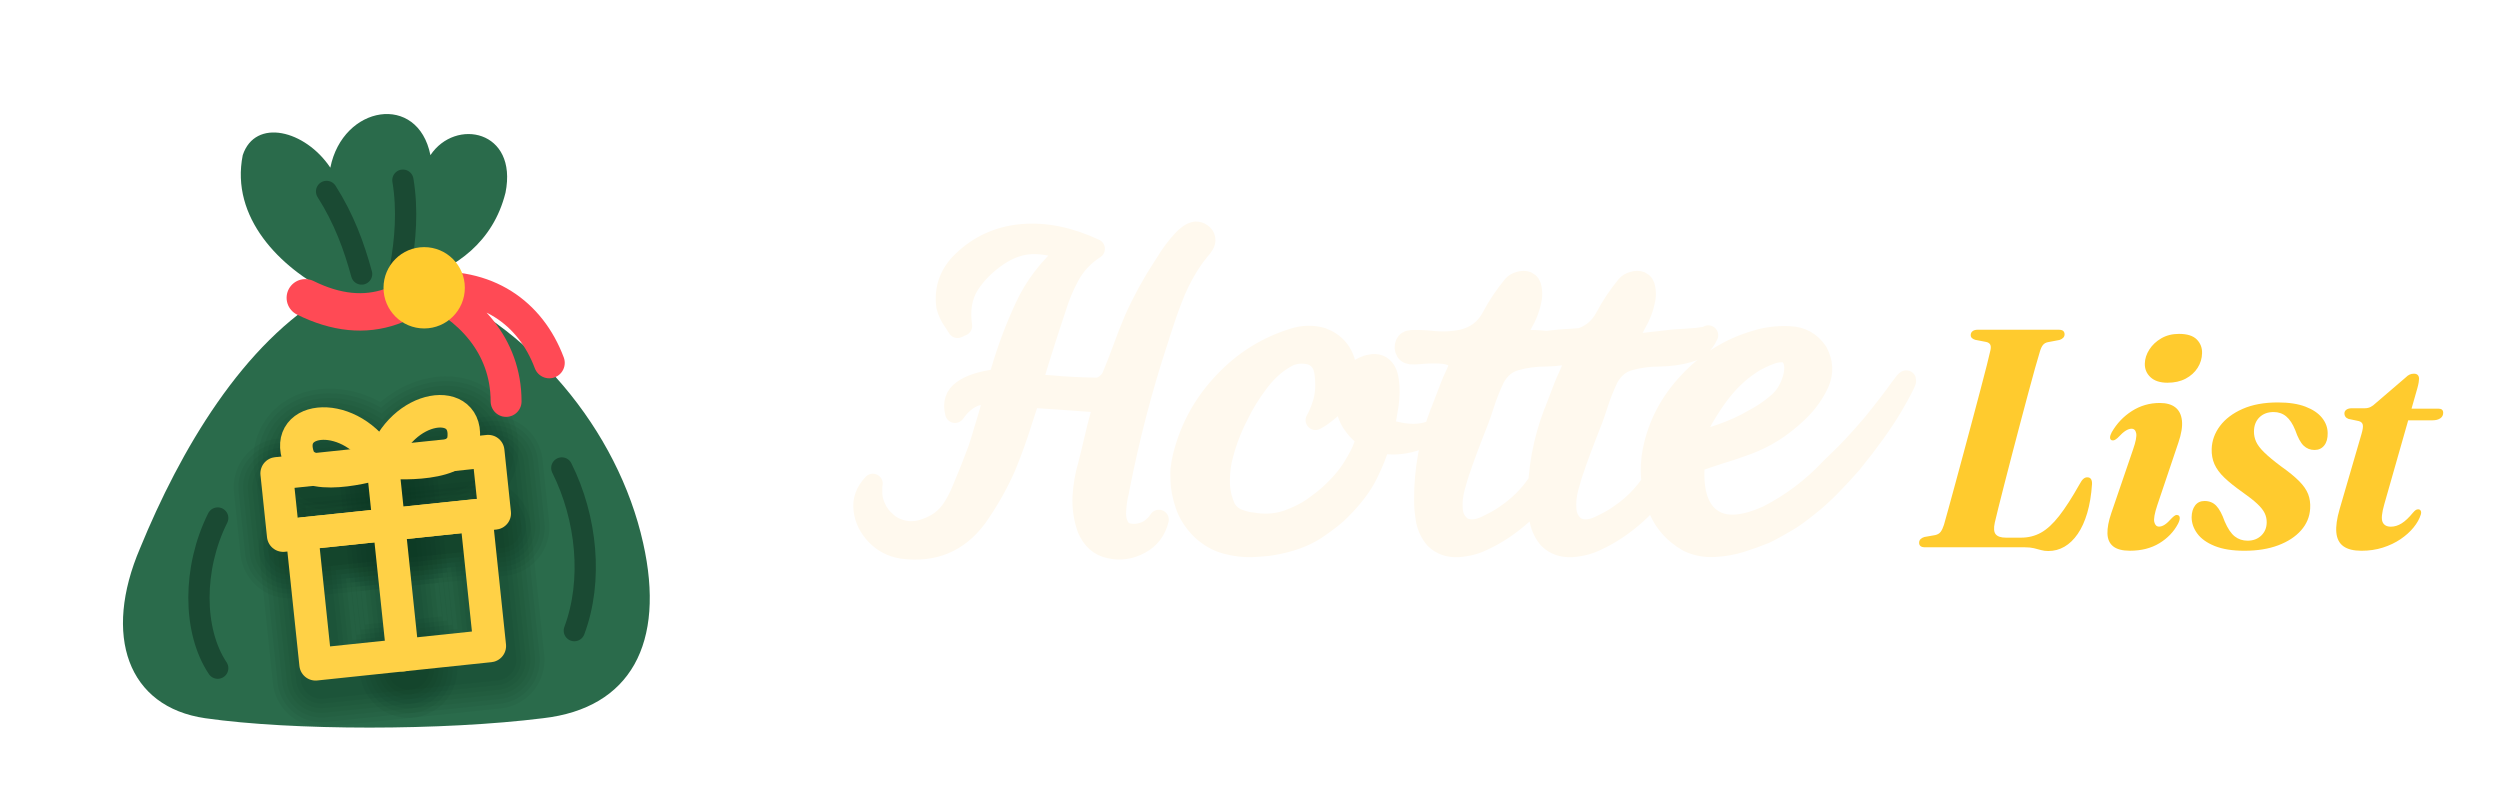
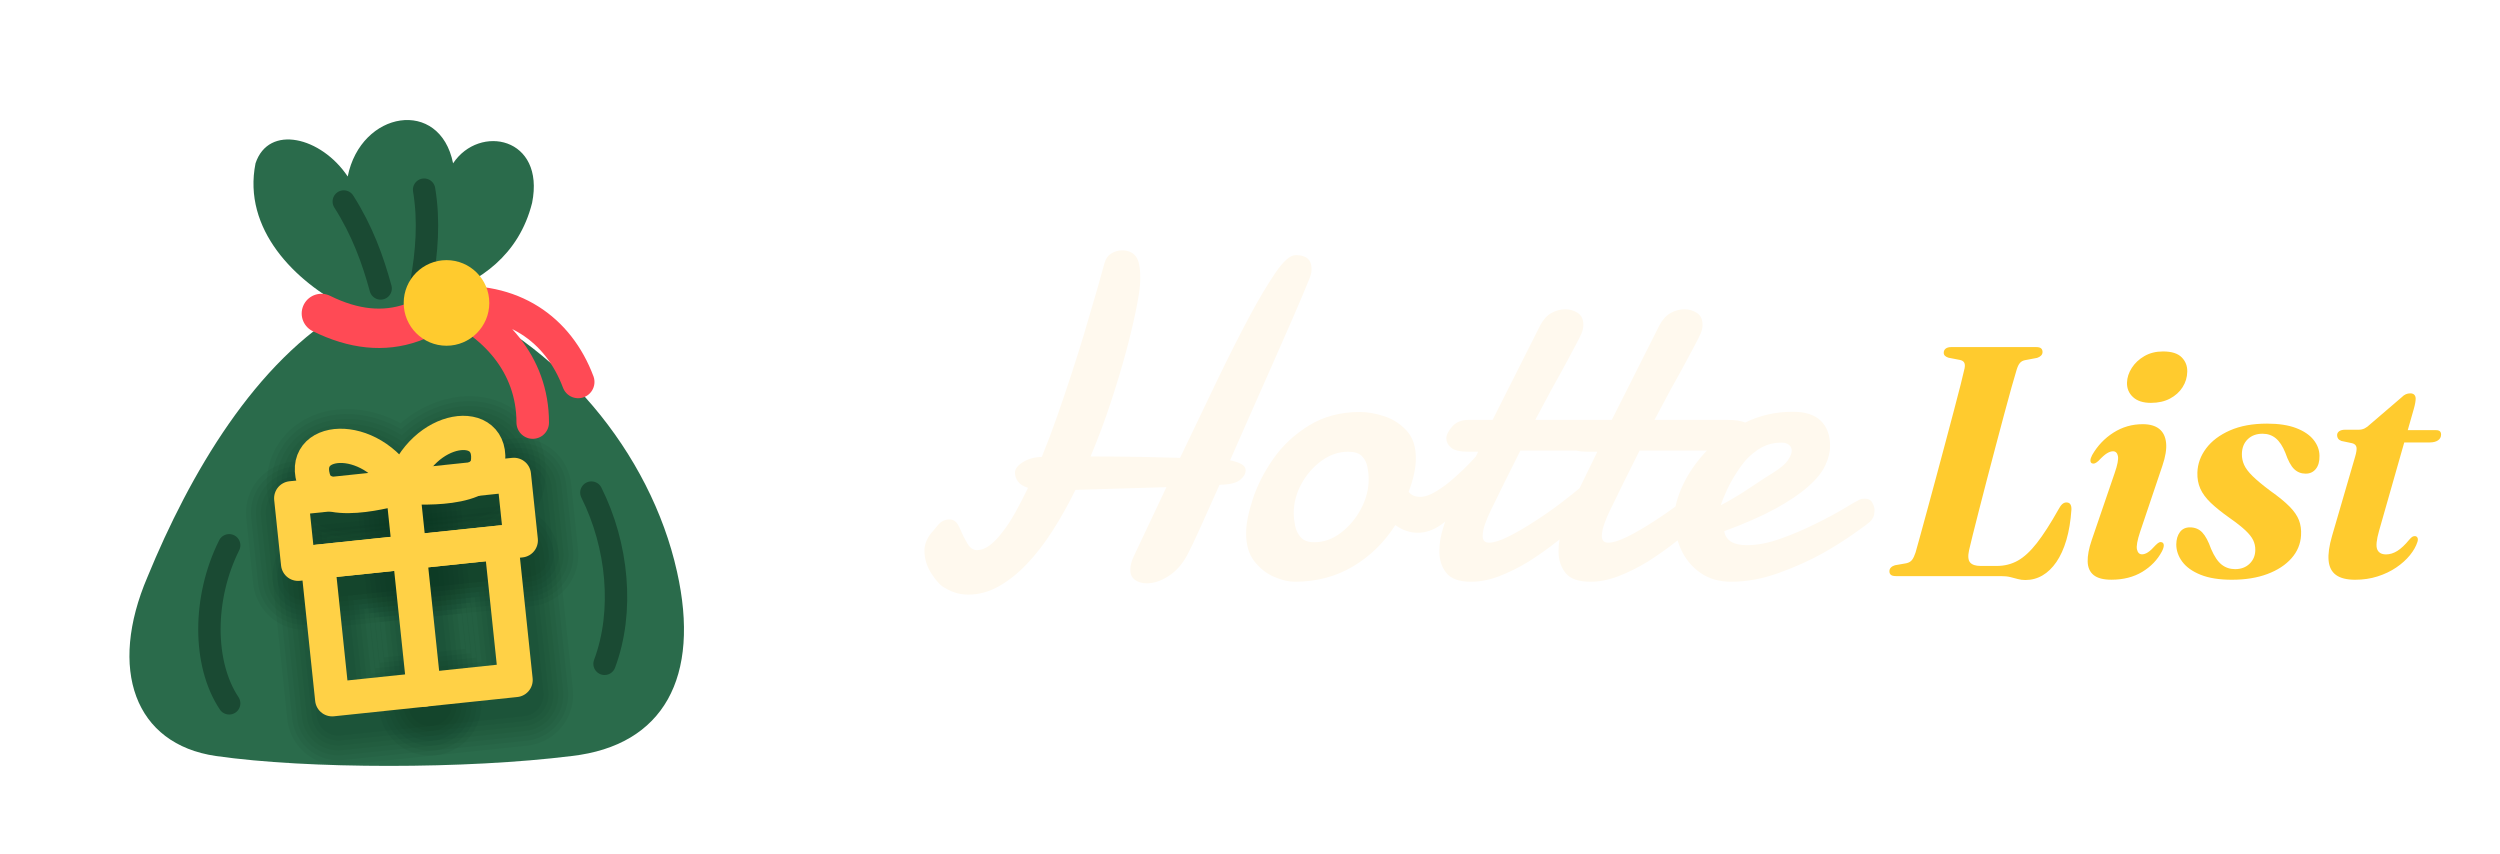
- <svg xmlns="http://www.w3.org/2000/svg" viewBox="0 0 740 240" width="740" height="240">
+ <svg xmlns="http://www.w3.org/2000/svg" viewBox="0 0 703 240" width="703" height="240">
  <g transform="translate(20.00 20.00) scale(3.7037) translate(-6 -6)">
    <path d="M27 24C23 22 19 18 20 13c1-3 5-2 7 1 1-5 7-6 8-1 2-3 7-2 6 3-1 4-4 6-7 7C43 26.5 50 35 52 44c1.8 8-1 13.2-8 14-8 1-20 1-27 0-6.2-.9-8.2-6.6-5.2-13.6 3.2-7.8 8.2-16.4 15.2-20.4z" fill="#2A6B4B" />
    <path d="M18 42c-2 4-2 9 0 12M45.5 38c2 4 2.5 9 1 13M29.5 22.5c-.6-2.2-1.4-4.4-2.8-6.6M32.6 22c.4-2.2.6-4.6.2-7" fill="none" stroke="#1A4A33" stroke-width="1.7" stroke-linecap="round" />
    <g transform="translate(-1 0.5) rotate(-6 33 45)">
      <g transform="translate(0.35 1.15)" fill="none" stroke="#0B2A1B" stroke-linecap="round" stroke-linejoin="round">
        <g stroke-opacity="0.055" stroke-width="3.3">
          <path d="M24.5 37h17v5h-17z" />
          <path d="M26 42h14v10.5H26z" />
          <path d="M33 37v15.5" />
          <path d="M33 37c-2-4.6-7.6-4.6-6.6-1 .8 2.2 6.6 1 6.6 1zm0 0c2-4.6 7.6-4.6 6.6-1-.8 2.2-6.6 1-6.6 1z" />
        </g>
        <g stroke-opacity="0.055" stroke-width="4.05">
          <path d="M24.5 37h17v5h-17z" />
          <path d="M26 42h14v10.5H26z" />
          <path d="M33 37v15.5" />
          <path d="M33 37c-2-4.6-7.6-4.6-6.6-1 .8 2.2 6.6 1 6.6 1zm0 0c2-4.6 7.6-4.6 6.6-1-.8 2.2-6.6 1-6.6 1z" />
        </g>
        <g stroke-opacity="0.055" stroke-width="4.8">
          <path d="M24.5 37h17v5h-17z" />
          <path d="M26 42h14v10.5H26z" />
          <path d="M33 37v15.5" />
          <path d="M33 37c-2-4.6-7.6-4.6-6.6-1 .8 2.2 6.6 1 6.6 1zm0 0c2-4.6 7.6-4.6 6.6-1-.8 2.2-6.6 1-6.6 1z" />
        </g>
        <g stroke-opacity="0.055" stroke-width="5.55">
          <path d="M24.5 37h17v5h-17z" />
          <path d="M26 42h14v10.5H26z" />
          <path d="M33 37v15.5" />
          <path d="M33 37c-2-4.6-7.6-4.6-6.6-1 .8 2.2 6.6 1 6.6 1zm0 0c2-4.6 7.6-4.6 6.6-1-.8 2.2-6.6 1-6.6 1z" />
        </g>
        <g stroke-opacity="0.055" stroke-width="6.3">
          <path d="M24.5 37h17v5h-17z" />
          <path d="M26 42h14v10.5H26z" />
          <path d="M33 37v15.5" />
          <path d="M33 37c-2-4.6-7.6-4.6-6.6-1 .8 2.2 6.6 1 6.6 1zm0 0c2-4.6 7.6-4.6 6.6-1-.8 2.2-6.6 1-6.6 1z" />
        </g>
        <g stroke-opacity="0.055" stroke-width="7.05">
          <path d="M24.5 37h17v5h-17z" />
          <path d="M26 42h14v10.5H26z" />
          <path d="M33 37v15.5" />
          <path d="M33 37c-2-4.6-7.6-4.6-6.6-1 .8 2.2 6.6 1 6.6 1zm0 0c2-4.6 7.6-4.6 6.6-1-.8 2.2-6.6 1-6.6 1z" />
        </g>
        <g stroke-opacity="0.055" stroke-width="7.8">
          <path d="M24.5 37h17v5h-17z" />
          <path d="M26 42h14v10.5H26z" />
          <path d="M33 37v15.5" />
          <path d="M33 37c-2-4.6-7.6-4.6-6.6-1 .8 2.2 6.6 1 6.6 1zm0 0c2-4.6 7.6-4.6 6.6-1-.8 2.2-6.6 1-6.6 1z" />
        </g>
      </g>
      <g fill="none" stroke="#FFD146" stroke-width="2.6" stroke-linecap="round" stroke-linejoin="round">
        <path d="M24.5 37h17v5h-17z" />
        <path d="M26 42h14v10.5H26z" />
        <path d="M33 37v15.5" />
        <path d="M33 37c-2-4.6-7.6-4.6-6.6-1 .8 2.2 6.6 1 6.6 1zm0 0c2-4.6 7.6-4.6 6.6-1-.8 2.2-6.6 1-6.6 1z" />
      </g>
    </g>
    <path d="M25 24.4C27.457 25.617 29.749 25.848 31.878 25.094 32.781 24.773 33.656 24.276 34.5 23.6" fill="none" stroke="#FF4A55" stroke-width="2.99" stroke-linecap="round" />
    <path d="M34.5 23.6C38 25.1 41.047 28.181 41.047 32.681M34.5 23.6C39.5 23.1 43 25.6 44.5 29.6" fill="none" stroke="#FF4A55" stroke-width="2.47" stroke-linecap="round" />
    <circle cx="34.5" cy="23.6" r="3.25" fill="#FFCB2E" />
  </g>
-   <path d="M258.364 143.147C256.143 145.496 255.19 148.099 255.571 150.892C255.889 153.748 257.158 156.224 259.253 158.445C261.348 160.604 263.887 161.937 266.934 162.444C276.265 163.714 283.691 160.667 289.214 153.24C292.578 148.479 295.435 143.465 297.783 138.133C299.688 133.562 301.338 128.802 302.861 123.978C303.496 121.946 304.194 119.852 304.956 117.757C310.986 118.138 317.08 118.582 323.174 119.026C324.126 119.09 324.824 119.534 325.332 120.232C325.84 120.931 325.967 121.756 325.713 122.645C325.015 125.184 324.316 127.913 323.682 130.77C323.11 133.245 322.539 135.594 321.968 137.752C321.079 140.799 320.571 143.909 320.381 147.083C320.254 150.32 320.698 153.431 321.777 156.478C323.174 159.778 325.396 161.746 328.506 162.381C331.616 163.079 334.6 162.635 337.52 161.048C340.376 159.524 342.217 157.112 343.042 153.812C342.915 154.002 342.661 154.383 342.217 154.954C341.709 155.462 341.138 156.033 340.312 156.604C339.487 157.176 338.472 157.557 337.329 157.811C336.377 158.001 335.361 158.064 334.346 157.874C333.33 157.747 332.441 157.303 331.743 156.541C330.728 155.145 330.283 153.367 330.41 151.336C330.537 149.241 330.791 147.337 331.235 145.623C331.299 145.242 331.362 144.925 331.426 144.607C334.346 129.69 338.154 114.964 342.915 100.555C343.105 100.047 343.232 99.539 343.359 99.095C344.502 95.604 345.645 92.112 346.978 88.685C348.247 85.257 349.834 82.02 351.738 78.909C352.69 77.386 353.643 75.989 354.785 74.593C354.912 74.402 355.103 74.212 355.229 74.021C355.674 73.577 356.118 73.006 356.436 72.435C356.753 71.927 356.943 71.292 356.816 70.657C356.689 69.959 356.309 69.451 355.737 69.07C355.166 68.626 354.531 68.499 353.896 68.499C353.135 68.626 352.373 68.943 351.738 69.451C351.04 69.959 350.469 70.467 349.961 71.038C348.12 73.069 346.47 75.228 345.073 77.576C344.819 78.021 344.565 78.401 344.248 78.846C341.011 83.797 338.154 89.002 335.742 94.397C334.473 97.381 333.267 100.428 332.188 103.475C331.235 106.141 330.156 108.807 329.077 111.409C328.76 112.171 328.125 112.933 327.3 113.631C326.411 114.266 325.586 114.646 324.824 114.71C320.317 114.646 315.747 114.456 310.986 114.012C309.209 113.885 307.368 113.758 305.464 113.631C306.289 111.155 307.051 108.68 307.749 106.331C309.336 101.253 310.923 96.302 312.51 91.604C313.589 88.05 314.922 84.749 316.636 81.639C318.35 78.465 320.825 75.799 324.126 73.641C316.509 70.086 309.272 68.626 302.354 69.261C295.498 69.896 289.595 72.625 284.771 77.322C280.898 81.067 279.375 85.574 280.073 90.716C280.454 92.239 281.152 93.763 282.168 95.159C282.612 95.794 283.057 96.492 283.438 97.127C283.755 97.0 284.072 96.873 284.326 96.683C284.517 96.619 284.644 96.556 284.834 96.492C284.136 91.731 284.834 87.732 286.865 84.432C288.96 81.131 291.816 78.274 295.435 75.799C298.672 73.641 301.973 72.435 305.337 72.308C308.765 72.181 312.256 72.879 315.874 74.402C310.352 79.227 306.162 84.686 303.369 90.779C300.513 96.873 298.164 103.157 296.26 109.632C296.006 110.457 295.752 111.282 295.498 112.107C290.801 112.679 287.246 113.758 284.961 115.408C282.676 116.995 281.914 119.28 282.676 122.264C284.072 120.296 285.659 118.772 287.5 117.82C289.277 116.805 291.436 116.678 293.975 117.312C294.038 117.439 293.848 118.201 293.467 119.598C293.086 121.058 292.578 122.708 292.007 124.676C291.436 126.58 290.864 128.357 290.42 129.944C289.912 131.531 289.595 132.483 289.468 132.928C287.944 137.054 286.357 141.053 284.644 145.052C283.945 146.829 283.057 148.479 282.041 150.13C281.089 151.717 279.756 153.113 278.232 154.256C276.519 155.462 274.614 156.287 272.52 156.858C270.425 157.366 268.394 157.303 266.362 156.668C264.966 156.224 263.76 155.589 262.808 154.764C261.855 153.938 261.094 153.177 260.586 152.479C260.078 151.717 259.761 151.272 259.697 151.082C258.745 149.305 258.301 147.654 258.237 146.194C258.174 144.734 258.237 143.719 258.364 143.147ZM398.013 114.773C398.203 114.139 398.394 113.313 398.584 112.171C398.774 111.092 398.774 109.822 398.521 108.362C397.695 104.236 395.283 101.38 391.411 99.92C388.555 99.095 385.698 99.158 382.778 100.11C374.971 102.522 368.115 106.775 362.339 112.869C356.499 118.963 352.563 125.945 350.405 133.816C349.961 135.34 349.644 136.927 349.453 138.514C349.326 139.021 349.326 140.291 349.39 142.386C349.453 144.417 349.897 146.766 350.786 149.432C351.675 152.098 353.262 154.573 355.547 156.858C357.832 158.953 360.244 160.35 362.91 161.048C365.513 161.746 368.052 162.063 370.4 162.0C372.812 161.873 374.78 161.746 376.304 161.492C381.763 160.604 386.143 159.017 389.634 156.731C393.062 154.383 395.537 152.479 396.997 150.892C400.552 147.337 403.218 143.846 404.932 140.354C406.646 136.863 407.852 133.816 408.55 131.214C414.897 132.547 421.689 130.516 428.862 125.12C427.91 125.818 425.942 126.644 423.022 127.659C420.103 128.611 416.738 128.611 412.93 127.659C412.803 127.659 412.485 127.532 411.914 127.342C411.343 127.088 410.645 126.834 409.819 126.39C410.327 124.485 410.708 122.264 411.089 119.725C411.406 117.249 411.47 114.9 411.152 112.742C410.898 110.584 410.137 109.061 408.804 108.235C408.042 107.791 407.217 107.664 406.392 107.728C405.503 107.854 404.741 107.981 404.106 108.299C403.472 108.553 403.027 108.743 402.837 108.87C401.567 109.568 400.615 110.457 399.98 111.536C399.282 112.615 398.838 113.758 398.584 114.837C398.33 115.979 398.203 116.932 398.14 117.757C398.14 118.519 398.14 119.026 398.14 119.153C398.33 121.438 399.028 123.47 400.107 125.184C401.25 126.897 402.456 128.23 403.789 129.119C403.979 129.246 404.233 129.437 404.424 129.563C404.106 130.579 403.726 131.595 403.345 132.61C402.964 133.753 402.012 135.594 400.425 138.196C398.838 140.799 396.489 143.592 393.315 146.448C392.3 147.4 390.713 148.606 388.618 150.13C386.523 151.59 383.984 152.859 381.128 153.875C378.208 154.891 375.098 155.208 371.67 154.764C371.479 154.7 371.289 154.7 371.035 154.637C369.829 154.573 368.369 154.256 366.782 153.685C365.132 153.113 363.799 152.034 362.847 150.384C361.831 148.162 361.26 145.877 361.133 143.465C361.069 140.989 361.26 138.641 361.704 136.355C362.783 131.658 364.434 127.151 366.655 122.898C368.242 119.534 370.337 116.233 372.876 112.869C375.479 109.505 378.398 107.029 381.763 105.379C382.017 105.252 382.588 105.062 383.54 104.871C384.492 104.681 385.571 104.681 386.714 104.808C387.92 104.935 388.999 105.379 390.015 106.204C390.84 107.029 391.411 107.918 391.665 108.934C391.982 109.949 392.109 111.028 392.173 112.107C392.363 114.71 392.173 117.059 391.538 119.153C390.903 121.248 390.205 122.962 389.38 124.358C390.332 123.914 391.729 122.962 393.569 121.438C395.41 119.852 396.87 117.63 398.013 114.773ZM403.472 119.407C403.408 118.519 403.535 117.63 403.789 116.805C404.043 116.043 404.36 115.345 404.741 114.9C405.059 114.393 405.376 114.139 405.63 114.202C406.011 114.329 406.265 115.281 406.328 117.059C406.392 118.836 406.265 121.058 405.82 123.724C404.487 122.518 403.726 121.121 403.472 119.407ZM437.812 124.295C438.32 122.898 438.828 121.502 439.272 120.042C440.161 117.249 441.24 114.52 442.51 111.854C444.033 109.124 446.128 107.41 448.857 106.712C451.587 105.95 454.507 105.569 457.617 105.569C460.728 105.506 463.584 105.125 466.187 104.363C468.853 103.665 470.757 101.951 472.026 99.222C471.899 99.412 471.328 99.603 470.312 99.729C469.233 99.92 468.091 100.047 466.694 100.11C465.361 100.237 464.092 100.301 462.949 100.364C461.807 100.428 461.045 100.491 460.664 100.555C457.363 100.936 454.062 101.316 450.825 101.697C450.127 101.761 449.556 101.507 449.175 100.999C448.794 100.491 448.73 99.856 448.984 99.222C449.492 98.143 450.0 97.127 450.571 96.048C452.031 93.572 453.047 90.97 453.491 88.177C453.618 87.352 453.618 86.399 453.428 85.384C453.301 84.368 452.856 83.67 452.031 83.289C451.396 83.035 450.635 83.035 449.746 83.289C448.857 83.543 448.223 83.924 447.778 84.432C445.366 87.352 443.271 90.462 441.494 93.826C439.653 97.317 436.797 99.476 432.925 100.428C429.878 101.062 426.704 101.189 423.467 100.809C421.499 100.618 419.531 100.555 417.627 100.618C417.5 100.618 417.31 100.682 417.056 100.745C416.802 100.809 416.548 100.999 416.294 101.189C415.723 101.951 415.596 102.713 415.85 103.538C416.104 104.363 416.675 104.808 417.627 104.935C418.198 104.998 419.023 104.935 420.166 104.871C421.943 104.681 423.848 104.617 425.879 104.681C427.91 104.744 429.497 105.125 430.703 105.887C431.846 106.585 432.036 107.918 431.211 109.822C430.259 111.854 429.37 113.885 428.608 115.979C427.783 118.074 427.148 119.725 426.704 120.931C426.514 121.438 426.387 121.819 426.26 122.01C423.022 130.452 421.436 139.148 421.499 148.162C421.499 150.13 421.689 152.098 422.07 154.192C422.515 156.287 423.403 158.064 424.736 159.588C426.577 161.365 428.862 162.127 431.592 162.0C434.321 161.81 436.733 161.175 438.828 160.159C443.018 158.255 447.017 155.589 450.825 152.161C454.634 148.797 457.363 144.861 459.141 140.545C459.775 138.895 459.966 137.244 459.775 135.657C459.775 135.594 459.712 135.657 459.585 135.784C459.458 135.911 459.331 136.038 459.141 136.229C459.014 136.355 458.887 136.546 458.696 136.673C458.569 136.8 458.506 136.927 458.506 136.99C458.188 137.435 457.871 138.006 457.617 138.514C457.427 138.958 457.236 139.275 457.046 139.656C454.316 144.798 450.508 149.051 445.684 152.288C444.16 153.431 442.129 154.51 439.59 155.716C437.051 156.858 434.829 156.985 432.861 155.97C431.211 154.764 430.259 153.113 430.068 150.955C429.878 148.797 430.068 146.639 430.703 144.29C431.338 142.005 431.909 139.974 432.607 138.196C432.734 137.815 432.861 137.498 432.925 137.181C433.94 134.324 435.02 131.468 436.099 128.675C436.67 127.215 437.241 125.755 437.812 124.295ZM471.455 124.295C471.963 122.898 472.471 121.502 472.915 120.042C473.804 117.249 474.883 114.52 476.152 111.854C477.676 109.124 479.771 107.41 482.5 106.712C485.229 105.95 488.149 105.569 491.26 105.569C494.37 105.506 497.227 105.125 499.829 104.363C502.495 103.665 504.399 101.951 505.669 99.222C505.542 99.412 504.971 99.603 503.955 99.729C502.876 99.92 501.733 100.047 500.337 100.11C499.004 100.237 497.734 100.301 496.592 100.364C495.449 100.428 494.688 100.491 494.307 100.555C491.006 100.936 487.705 101.316 484.468 101.697C483.77 101.761 483.198 101.507 482.817 100.999C482.437 100.491 482.373 99.856 482.627 99.222C483.135 98.143 483.643 97.127 484.214 96.048C485.674 93.572 486.689 90.97 487.134 88.177C487.261 87.352 487.261 86.399 487.07 85.384C486.943 84.368 486.499 83.67 485.674 83.289C485.039 83.035 484.277 83.035 483.389 83.289C482.5 83.543 481.865 83.924 481.421 84.432C479.009 87.352 476.914 90.462 475.137 93.826C473.296 97.317 470.439 99.476 466.567 100.428C463.521 101.062 460.347 101.189 457.109 100.809C455.142 100.618 453.174 100.555 451.27 100.618C451.143 100.618 450.952 100.682 450.698 100.745C450.444 100.809 450.19 100.999 449.937 101.189C449.365 101.951 449.238 102.713 449.492 103.538C449.746 104.363 450.317 104.808 451.27 104.935C451.841 104.998 452.666 104.935 453.809 104.871C455.586 104.681 457.49 104.617 459.521 104.681C461.553 104.744 463.14 105.125 464.346 105.887C465.488 106.585 465.679 107.918 464.854 109.822C463.901 111.854 463.013 113.885 462.251 115.979C461.426 118.074 460.791 119.725 460.347 120.931C460.156 121.438 460.029 121.819 459.902 122.01C456.665 130.452 455.078 139.148 455.142 148.162C455.142 150.13 455.332 152.098 455.713 154.192C456.157 156.287 457.046 158.064 458.379 159.588C460.22 161.365 462.505 162.127 465.234 162.0C467.964 161.81 470.376 161.175 472.471 160.159C476.66 158.255 480.659 155.589 484.468 152.161C488.276 148.797 491.006 144.861 492.783 140.545C493.418 138.895 493.608 137.244 493.418 135.657C493.418 135.594 493.354 135.657 493.228 135.784C493.101 135.911 492.974 136.038 492.783 136.229C492.656 136.355 492.529 136.546 492.339 136.673C492.212 136.8 492.148 136.927 492.148 136.99C491.831 137.435 491.514 138.006 491.26 138.514C491.069 138.958 490.879 139.275 490.688 139.656C487.959 144.798 484.15 149.051 479.326 152.288C477.803 153.431 475.771 154.51 473.232 155.716C470.693 156.858 468.472 156.985 466.504 155.97C464.854 154.764 463.901 153.113 463.711 150.955C463.521 148.797 463.711 146.639 464.346 144.29C464.98 142.005 465.552 139.974 466.25 138.196C466.377 137.815 466.504 137.498 466.567 137.181C467.583 134.324 468.662 131.468 469.741 128.675C470.312 127.215 470.884 125.755 471.455 124.295ZM524.839 127.913C527.188 126.453 529.727 124.485 532.456 121.883C535.122 119.28 537.153 116.424 538.55 113.313C539.883 110.203 539.692 107.156 538.042 104.109C536.074 101.189 533.281 99.603 529.727 99.476C526.172 99.285 522.871 99.729 519.761 100.682C512.08 102.903 505.479 106.966 499.893 112.933C494.243 118.899 490.625 125.755 489.102 133.626C488.149 138.641 488.53 143.719 490.181 148.86C491.831 154.002 495.005 157.811 499.702 160.477C502.178 161.619 504.78 162.127 507.573 161.937C510.366 161.81 512.969 161.302 515.444 160.54C517.856 159.778 519.761 159.08 521.157 158.509C521.284 158.445 521.411 158.382 521.538 158.382C522.3 158.191 524.775 156.922 528.774 154.573C530.425 153.685 532.964 151.844 536.328 149.114C539.692 146.385 543.628 142.386 548.198 137.181C553.403 130.77 557.402 125.184 560.259 120.359C563.052 115.535 564.385 112.933 564.258 112.552C564.131 112.488 563.496 113.25 562.29 114.9C560.703 117.186 558.037 120.677 554.229 125.374C550.166 130.135 546.738 133.816 544.009 136.355C543.184 137.117 542.485 137.879 541.851 138.45C536.392 144.29 530.171 148.987 523.188 152.542C515.762 155.906 510.176 156.16 506.367 153.24C502.622 150.384 501.035 144.925 501.733 136.863C504.272 135.975 506.812 135.149 509.287 134.324C512.08 133.499 514.81 132.547 517.412 131.595C520.078 130.579 522.49 129.373 524.839 127.913ZM500.718 131.214C502.241 127.596 503.765 124.485 505.415 121.946C507.002 119.344 508.462 117.312 509.731 115.726C512.524 112.171 515.825 109.251 519.634 106.966C520.967 106.268 522.363 105.569 523.76 105.062C524.966 104.554 526.235 104.3 527.505 104.3C528.774 104.3 529.79 104.935 530.488 106.204C530.933 107.156 531.123 108.172 531.06 109.251C530.996 110.394 530.806 111.409 530.488 112.361C529.6 115.281 528.076 117.63 525.918 119.407C523.76 121.248 521.348 122.835 518.809 124.168C515.889 125.882 512.842 127.215 509.604 128.357C508.018 128.929 506.367 129.437 504.653 129.881C504.463 129.944 504.209 130.008 503.892 130.008C503.257 130.135 502.686 130.262 501.987 130.452C501.353 130.579 500.908 130.896 500.718 131.214Z" fill="#FFF9EE" stroke="#FFF9EE" stroke-width="5.85" stroke-linejoin="round" />
-   <path d="M599.381 162.0H569.891Q568.842 162.0 568.437 161.613Q568.032 161.227 568.061 160.607Q568.068 159.995 568.499 159.571Q568.929 159.147 569.629 158.946L572.808 158.389Q573.882 158.155 574.429 157.431Q574.975 156.707 575.412 155.35Q575.846 153.851 576.721 150.654Q577.597 147.456 578.764 143.174Q579.931 138.891 581.23 134.062Q582.529 129.232 583.809 124.43Q585.09 119.628 586.207 115.395Q587.325 111.162 588.109 108.067Q588.893 104.971 589.187 103.596Q589.404 102.527 589.083 101.962Q588.762 101.398 587.883 101.214L584.648 100.586Q584.026 100.381 583.679 100.052Q583.331 99.722 583.331 99.199Q583.331 98.469 583.877 98.035Q584.423 97.6 585.438 97.6H609.318Q610.337 97.6 610.726 97.976Q611.114 98.352 611.114 98.965Q611.114 99.576 610.692 99.998Q610.271 100.419 609.596 100.634L606.124 101.292Q605.269 101.47 604.749 102.074Q604.228 102.677 603.836 103.965Q603.287 105.707 602.373 108.994Q601.458 112.281 600.317 116.529Q599.176 120.776 597.939 125.465Q596.701 130.153 595.493 134.781Q594.284 139.409 593.255 143.451Q592.225 147.493 591.485 150.441Q590.744 153.389 590.459 154.692Q589.913 157.181 590.747 158.163Q591.58 159.146 593.76 159.146H598.23Q601.475 159.146 604.133 157.668Q606.792 156.19 609.508 152.718Q612.223 149.246 615.595 143.253Q616.171 142.167 616.7 141.726Q617.228 141.286 617.812 141.286Q618.611 141.286 618.943 141.823Q619.276 142.361 619.237 143.299Q618.915 148.122 617.824 151.828Q616.732 155.533 615.007 158.039Q613.283 160.544 611.081 161.823Q608.879 163.101 606.279 163.101Q605.153 163.101 604.159 162.824Q603.165 162.547 602.055 162.273Q600.945 162.0 599.381 162.0ZM638.549 149.563Q637.346 153.185 637.675 154.531Q638.005 155.876 639.092 155.876Q639.877 155.876 640.76 155.305Q641.644 154.733 642.947 153.268Q643.596 152.636 643.974 152.488Q644.353 152.34 644.735 152.513Q645.201 152.713 645.209 153.364Q645.218 154.016 644.685 155.055Q642.804 158.605 639.153 160.81Q635.501 163.015 630.464 163.015Q627.118 163.015 625.497 161.716Q623.875 160.417 623.804 157.925Q623.732 155.433 624.945 151.872L631.39 133.041Q632.589 129.594 632.315 128.247Q632.04 126.9 630.929 126.9Q630.173 126.9 629.239 127.463Q628.306 128.026 626.807 129.629Q626.204 130.153 625.81 130.297Q625.416 130.442 625.019 130.293Q624.575 130.087 624.578 129.484Q624.582 128.881 625.069 127.961Q627.308 124.047 631.047 121.663Q634.785 119.28 639.291 119.28Q642.257 119.28 643.921 120.599Q645.585 121.919 645.857 124.519Q646.128 127.12 644.816 130.97ZM641.58 113.287Q638.294 113.287 636.544 111.651Q634.794 110.014 634.867 107.596Q634.919 105.481 636.205 103.467Q637.49 101.453 639.746 100.14Q642.001 98.828 644.992 98.828Q648.627 98.828 650.258 100.495Q651.889 102.161 651.809 104.546Q651.764 106.893 650.488 108.891Q649.212 110.89 646.94 112.089Q644.668 113.287 641.58 113.287ZM665.284 160.043Q667.767 160.043 669.347 158.512Q670.928 156.982 670.943 154.623Q670.958 153.167 670.342 151.888Q669.726 150.61 668.169 149.144Q666.612 147.677 663.772 145.681Q660.466 143.349 658.426 141.395Q656.386 139.442 655.484 137.411Q654.582 135.381 654.657 132.872Q654.778 129.199 657.127 126.074Q659.476 122.949 663.811 121.036Q668.145 119.122 674.239 119.122Q679.157 119.122 682.411 120.368Q685.666 121.613 687.313 123.668Q688.961 125.723 688.991 128.165Q689.038 130.531 687.97 131.861Q686.902 133.191 685.105 133.191Q683.21 133.191 681.874 131.912Q680.538 130.634 679.388 127.314Q678.273 124.547 676.715 123.256Q675.157 121.964 672.991 121.964Q670.39 121.964 668.788 123.535Q667.187 125.106 667.172 127.727Q667.157 129.259 667.788 130.699Q668.42 132.14 670.164 133.863Q671.908 135.586 675.205 138.053Q678.627 140.475 680.552 142.42Q682.477 144.364 683.216 146.276Q683.955 148.187 683.805 150.558Q683.595 154.181 681.115 156.989Q678.635 159.798 674.351 161.41Q670.066 163.023 664.36 163.023Q659.03 163.023 655.551 161.617Q652.072 160.211 650.397 157.932Q648.722 155.653 648.722 153.076Q648.756 150.951 649.748 149.623Q650.74 148.295 652.544 148.295Q654.686 148.295 656.037 149.732Q657.389 151.169 658.5 154.335Q659.861 157.501 661.48 158.772Q663.099 160.043 665.284 160.043ZM698.191 124.637 695.164 123.998Q694.522 123.758 694.233 123.342Q693.944 122.925 693.944 122.405Q693.944 121.678 694.544 121.26Q695.144 120.842 696.139 120.842H699.968Q700.939 120.842 701.692 120.464Q702.446 120.086 703.229 119.321L712.13 111.689Q712.691 111.114 713.27 110.863Q713.849 110.612 714.523 110.612Q715.288 110.612 715.664 111.02Q716.039 111.429 716.039 112.117Q716.039 112.525 715.922 113.239Q715.805 113.953 715.536 114.912L705.748 149.258Q704.636 153.139 705.24 154.519Q705.845 155.898 707.711 155.898Q709.309 155.898 710.874 154.925Q712.438 153.952 714.216 151.783Q714.744 151.164 715.086 150.954Q715.428 150.743 715.806 150.756Q716.289 150.762 716.527 151.166Q716.764 151.57 716.563 152.305Q715.966 154.225 714.418 156.127Q712.871 158.029 710.563 159.592Q708.256 161.154 705.331 162.088Q702.406 163.023 699.015 163.023Q695.498 163.023 693.651 161.692Q691.805 160.361 691.556 157.623Q691.306 154.885 692.53 150.688L698.986 128.525Q699.575 126.551 699.384 125.725Q699.192 124.899 698.191 124.637ZM710.043 124.412 711.247 120.962H721.797Q723.183 120.962 723.183 122.189Q723.183 123.236 722.324 123.824Q721.466 124.412 720.014 124.412Z" fill="#FFCB2E" />
+   <path d="M272.266 167.205Q268.838 167.205 265.918 165.428Q264.141 164.666 262.046 161.492Q259.951 158.318 259.951 154.827Q259.951 152.479 261.665 150.13Q262.363 149.368 263.696 147.718Q265.029 146.067 266.997 146.067Q267.822 146.067 268.457 146.512Q269.282 147.02 270.107 149.019Q270.933 151.019 272.043 152.859Q273.154 154.7 274.741 154.7Q276.455 154.7 278.232 153.399Q280.01 152.098 281.787 149.749Q283.628 147.464 285.437 144.227Q287.246 140.989 289.087 137.181Q287.056 136.546 286.23 135.372Q285.405 134.197 285.405 132.928Q285.405 131.341 287.659 129.944Q289.912 128.548 292.959 128.484Q295.117 123.216 297.307 116.963Q299.497 110.711 301.465 104.649Q303.433 98.587 304.829 93.953Q307.241 85.828 308.733 80.623Q310.225 75.418 310.542 74.148Q311.05 72.181 312.478 71.292Q313.906 70.403 315.557 70.403Q318.032 70.403 319.333 72.022Q320.635 73.641 320.635 77.894V78.909L320.571 80.115Q320.381 82.591 319.333 87.701Q318.286 92.811 316.572 99.158Q314.795 105.696 312.351 113.155Q309.907 120.613 306.67 128.357Q310.225 128.357 313.621 128.389Q317.017 128.421 321.27 128.484Q325.522 128.548 331.553 128.738H331.68Q331.743 128.802 331.807 128.802Q337.393 117.059 342.407 106.68Q347.422 96.302 351.611 88.494Q355.229 81.766 358.625 76.751Q362.021 71.736 364.37 71.736Q368.813 71.736 368.813 75.608Q368.813 76.561 368.591 77.291Q368.369 78.021 367.988 78.909Q366.401 82.845 363.862 88.685Q361.323 94.524 358.276 101.412Q355.229 108.299 352.024 115.535Q348.818 122.771 345.898 129.437Q347.803 129.817 349.041 130.484Q350.278 131.15 350.278 132.229Q350.278 133.626 348.818 134.864Q347.358 136.102 343.931 136.292H343.423L342.915 136.355Q339.805 143.338 337.424 148.606Q335.044 153.875 333.774 156.224Q331.68 160.032 328.538 162.032Q325.396 164.031 322.476 164.031Q320.508 164.031 319.175 163.079Q317.842 162.127 317.842 160.223Q317.842 158.445 318.857 156.351L327.998 136.99L302.417 137.752Q299.434 143.846 296.006 149.209Q292.578 154.573 288.77 158.572Q284.961 162.571 280.835 164.888Q276.709 167.205 272.266 167.205ZM364.053 163.587Q361.514 163.587 358.308 162.222Q355.103 160.857 352.754 157.874Q350.405 154.891 350.405 150.003Q350.405 146.067 352.278 140.354Q354.15 134.642 358.022 129.056Q361.958 123.406 368.115 119.629Q374.272 115.853 382.397 115.853Q385.635 115.853 389.285 117.059Q392.935 118.265 395.537 121.089Q398.14 123.914 398.14 128.865Q398.14 132.928 396.108 138.323Q397.251 139.72 399.346 139.72Q401.313 139.72 403.916 138.133Q406.519 136.546 409.058 134.261Q411.66 131.976 413.787 129.69Q415.913 127.405 417.119 126.009Q417.563 125.564 418.198 125.564Q419.595 125.564 420.229 127.342Q420.864 129.119 419.976 131.817Q419.087 134.515 415.85 137.371Q413.945 139.402 411.184 142.354Q408.423 145.306 405.217 147.559Q402.012 149.812 398.711 149.812Q395.347 149.812 392.363 147.654Q387.666 155.018 380.43 159.302Q373.193 163.587 364.053 163.587ZM369.575 152.479Q373.574 152.479 377.065 149.812Q380.557 147.146 382.715 143.084Q384.873 139.021 384.873 134.769Q384.873 133.118 384.524 131.309Q384.175 129.5 382.969 128.262Q381.763 127.024 379.097 127.024Q375.161 127.024 371.67 129.532Q368.179 132.039 365.989 136.006Q363.799 139.974 363.799 144.29Q363.799 145.877 364.18 147.813Q364.561 149.749 365.798 151.114Q367.036 152.479 369.575 152.479ZM413.691 163.587Q408.677 163.587 406.709 161.111Q404.741 158.636 404.741 155.018Q404.741 151.844 405.82 148.416Q406.899 144.988 408.232 142.259L415.659 127.024H412.93Q409.375 127.024 408.042 125.882Q406.709 124.739 406.709 123.279Q406.709 121.819 408.359 119.947Q410.01 118.074 412.866 118.074H419.722L433.115 91.478Q434.385 89.065 436.257 88.018Q438.13 86.971 440.161 86.971Q442.065 86.971 443.652 87.986Q445.239 89.002 445.239 91.351Q445.239 92.557 444.7 93.794Q444.16 95.032 443.271 96.683Q442.256 98.587 440.542 101.792Q438.828 104.998 436.289 109.505L431.719 118.074H452.412Q455.459 118.074 457.395 118.868Q459.331 119.661 459.331 122.391Q459.331 123.787 458.315 125.12Q457.3 126.453 453.936 126.707H427.529L423.086 135.594L419.15 143.655Q418.389 145.179 417.659 147.178Q416.929 149.178 416.929 150.701Q416.929 152.605 418.706 152.605Q420.737 152.605 424.165 150.892Q427.593 149.178 431.401 146.702Q435.273 144.227 438.828 141.529Q442.383 138.831 445.366 136.292Q446.445 135.594 447.271 135.594Q448.667 135.594 449.365 137.117Q450.063 138.641 449.524 140.799Q448.984 142.957 446.509 144.925Q442.383 148.67 438.162 152.002Q433.94 155.335 429.814 157.938Q425.625 160.477 421.562 162.032Q417.5 163.587 413.691 163.587ZM447.207 163.587Q442.192 163.587 440.225 161.111Q438.257 158.636 438.257 155.018Q438.257 151.844 439.336 148.416Q440.415 144.988 441.748 142.259L449.175 127.024H446.445Q442.891 127.024 441.558 125.882Q440.225 124.739 440.225 123.279Q440.225 121.819 441.875 119.947Q443.525 118.074 446.382 118.074H453.237L466.631 91.478Q467.9 89.065 469.773 88.018Q471.646 86.971 473.677 86.971Q475.581 86.971 477.168 87.986Q478.755 89.002 478.755 91.351Q478.755 92.557 478.215 93.794Q477.676 95.032 476.787 96.683Q475.771 98.587 474.058 101.792Q472.344 104.998 469.805 109.505L465.234 118.074H485.928Q488.975 118.074 490.911 118.868Q492.847 119.661 492.847 122.391Q492.847 123.787 491.831 125.12Q490.815 126.453 487.451 126.707H461.045L456.602 135.594L452.666 143.655Q451.904 145.179 451.174 147.178Q450.444 149.178 450.444 150.701Q450.444 152.605 452.222 152.605Q454.253 152.605 457.681 150.892Q461.108 149.178 464.917 146.702Q468.789 144.227 472.344 141.529Q475.898 138.831 478.882 136.292Q479.961 135.594 480.786 135.594Q482.183 135.594 482.881 137.117Q483.579 138.641 483.04 140.799Q482.5 142.957 480.024 144.925Q475.898 148.67 471.677 152.002Q467.456 155.335 463.33 157.938Q459.141 160.477 455.078 162.032Q451.016 163.587 447.207 163.587ZM486.816 163.587Q481.738 163.587 478.152 161.08Q474.565 158.572 472.693 154.478Q470.82 150.384 470.82 145.687Q470.82 141.561 473.201 136.451Q475.581 131.341 480.024 126.644Q484.468 121.946 490.657 118.868Q496.846 115.789 504.146 115.789Q509.414 115.789 512.017 118.328Q514.619 120.867 514.619 125.374Q514.619 128.04 513.223 130.96Q511.826 133.88 508.398 136.863Q504.971 139.91 499.226 143.052Q493.481 146.194 484.849 149.368Q485.547 153.304 491.196 153.304Q495.576 153.304 500.654 151.495Q505.732 149.686 510.43 147.337Q515.127 145.052 518.491 143.021Q521.855 140.989 522.49 140.735Q523.062 140.354 523.538 140.291Q524.014 140.228 524.395 140.228Q525.918 140.228 526.521 141.402Q527.124 142.576 527.124 143.338Q527.124 143.909 526.997 144.703Q526.87 145.496 526.045 146.512Q525.22 147.337 521.221 150.13Q517.222 152.923 512.651 155.525Q507.065 158.636 500.21 161.111Q493.354 163.587 486.816 163.587ZM483.896 142.068Q488.022 139.91 492.307 137.022Q496.592 134.134 498.813 132.801Q501.797 130.896 502.749 129.437Q503.828 127.85 503.828 126.771Q503.828 125.818 503.225 125.247Q502.622 124.676 501.86 124.549L501.289 124.485H500.718Q497.227 124.485 494.275 126.485Q491.323 128.484 489.292 131.468Q487.134 134.578 485.833 137.308Q484.531 140.037 483.896 142.068Z" fill="#FFF9EE" />
+   <path d="M562.628 162.0H533.138Q532.09 162.0 531.684 161.613Q531.279 161.227 531.308 160.607Q531.316 159.995 531.746 159.571Q532.176 159.147 532.876 158.946L536.055 158.389Q537.129 158.155 537.676 157.431Q538.222 156.707 538.659 155.35Q539.093 153.851 539.968 150.654Q540.844 147.456 542.011 143.174Q543.178 138.891 544.477 134.062Q545.776 129.232 547.056 124.43Q548.337 119.628 549.454 115.395Q550.572 111.162 551.356 108.067Q552.14 104.971 552.434 103.596Q552.651 102.527 552.33 101.962Q552.009 101.398 551.13 101.214L547.895 100.586Q547.273 100.381 546.926 100.052Q546.578 99.722 546.578 99.199Q546.578 98.469 547.124 98.035Q547.67 97.6 548.685 97.6H572.565Q573.584 97.6 573.973 97.976Q574.361 98.352 574.361 98.965Q574.361 99.576 573.94 99.998Q573.518 100.419 572.843 100.634L569.371 101.292Q568.516 101.47 567.996 102.074Q567.475 102.677 567.083 103.965Q566.534 105.707 565.62 108.994Q564.705 112.281 563.564 116.529Q562.423 120.776 561.186 125.465Q559.948 130.153 558.74 134.781Q557.531 139.409 556.502 143.451Q555.472 147.493 554.732 150.441Q553.992 153.389 553.706 154.692Q553.16 157.181 553.994 158.163Q554.827 159.146 557.007 159.146H561.477Q564.722 159.146 567.381 157.668Q570.039 156.19 572.755 152.718Q575.47 149.246 578.842 143.253Q579.418 142.167 579.947 141.726Q580.475 141.286 581.059 141.286Q581.858 141.286 582.19 141.823Q582.523 142.361 582.484 143.299Q582.162 148.122 581.071 151.828Q579.979 155.533 578.255 158.039Q576.53 160.544 574.328 161.823Q572.126 163.101 569.526 163.101Q568.401 163.101 567.406 162.824Q566.412 162.547 565.302 162.273Q564.192 162.0 562.628 162.0ZM601.796 149.563Q600.593 153.185 600.922 154.531Q601.252 155.876 602.339 155.876Q603.124 155.876 604.007 155.305Q604.891 154.733 606.194 153.268Q606.843 152.636 607.221 152.488Q607.6 152.34 607.982 152.513Q608.448 152.713 608.456 153.364Q608.465 154.016 607.932 155.055Q606.052 158.605 602.4 160.81Q598.749 163.015 593.711 163.015Q590.365 163.015 588.744 161.716Q587.122 160.417 587.051 157.925Q586.979 155.433 588.192 151.872L594.637 133.041Q595.836 129.594 595.562 128.247Q595.287 126.9 594.176 126.9Q593.42 126.9 592.486 127.463Q591.553 128.026 590.054 129.629Q589.451 130.153 589.057 130.297Q588.663 130.442 588.266 130.293Q587.822 130.087 587.825 129.484Q587.829 128.881 588.317 127.961Q590.556 124.047 594.294 121.663Q598.032 119.28 602.538 119.28Q605.504 119.28 607.168 120.599Q608.832 121.919 609.104 124.519Q609.375 127.12 608.063 130.97ZM604.827 113.287Q601.541 113.287 599.791 111.651Q598.041 110.014 598.114 107.596Q598.166 105.481 599.452 103.467Q600.737 101.453 602.993 100.14Q605.248 98.828 608.239 98.828Q611.874 98.828 613.505 100.495Q615.137 102.161 615.056 104.546Q615.011 106.893 613.735 108.891Q612.459 110.89 610.187 112.089Q607.915 113.287 604.827 113.287ZM628.531 160.043Q631.014 160.043 632.594 158.512Q634.175 156.982 634.19 154.623Q634.205 153.167 633.589 151.888Q632.973 150.61 631.416 149.144Q629.859 147.677 627.019 145.681Q623.713 143.349 621.673 141.395Q619.633 139.442 618.731 137.411Q617.829 135.381 617.904 132.872Q618.025 129.199 620.374 126.074Q622.723 122.949 627.058 121.036Q631.392 119.122 637.486 119.122Q642.404 119.122 645.658 120.368Q648.913 121.613 650.56 123.668Q652.208 125.723 652.238 128.165Q652.285 130.531 651.217 131.861Q650.149 133.191 648.352 133.191Q646.457 133.191 645.121 131.912Q643.785 130.634 642.635 127.314Q641.52 124.547 639.962 123.256Q638.404 121.964 636.238 121.964Q633.637 121.964 632.035 123.535Q630.434 125.106 630.419 127.727Q630.404 129.259 631.035 130.699Q631.667 132.14 633.411 133.863Q635.155 135.586 638.452 138.053Q641.874 140.475 643.799 142.42Q645.724 144.364 646.463 146.276Q647.202 148.187 647.052 150.558Q646.842 154.181 644.362 156.989Q641.882 159.798 637.598 161.41Q633.313 163.023 627.607 163.023Q622.277 163.023 618.798 161.617Q615.319 160.211 613.644 157.932Q611.969 155.653 611.969 153.076Q612.004 150.951 612.995 149.623Q613.987 148.295 615.792 148.295Q617.933 148.295 619.284 149.732Q620.636 151.169 621.747 154.335Q623.108 157.501 624.727 158.772Q626.346 160.043 628.531 160.043ZM661.438 124.637 658.411 123.998Q657.77 123.758 657.48 123.342Q657.191 122.925 657.191 122.405Q657.191 121.678 657.791 121.26Q658.391 120.842 659.386 120.842H663.215Q664.186 120.842 664.94 120.464Q665.693 120.086 666.476 119.321L675.377 111.689Q675.938 111.114 676.517 110.863Q677.096 110.612 677.77 110.612Q678.535 110.612 678.911 111.02Q679.286 111.429 679.286 112.117Q679.286 112.525 679.169 113.239Q679.052 113.953 678.783 114.912L668.995 149.258Q667.883 153.139 668.487 154.519Q669.092 155.898 670.958 155.898Q672.556 155.898 674.121 154.925Q675.685 153.952 677.463 151.783Q677.992 151.164 678.333 150.954Q678.675 150.743 679.053 150.756Q679.536 150.762 679.774 151.166Q680.012 151.57 679.81 152.305Q679.213 154.225 677.665 156.127Q676.118 158.029 673.811 159.592Q671.503 161.154 668.578 162.088Q665.653 163.023 662.262 163.023Q658.745 163.023 656.898 161.692Q655.052 160.361 654.803 157.623Q654.553 154.885 655.777 150.688L662.233 128.525Q662.822 126.551 662.631 125.725Q662.439 124.899 661.438 124.637ZM673.29 124.412 674.494 120.962H685.045Q686.43 120.962 686.43 122.189Q686.43 123.236 685.571 123.824Q684.713 124.412 683.261 124.412Z" fill="#FFCB2E" />
</svg>
